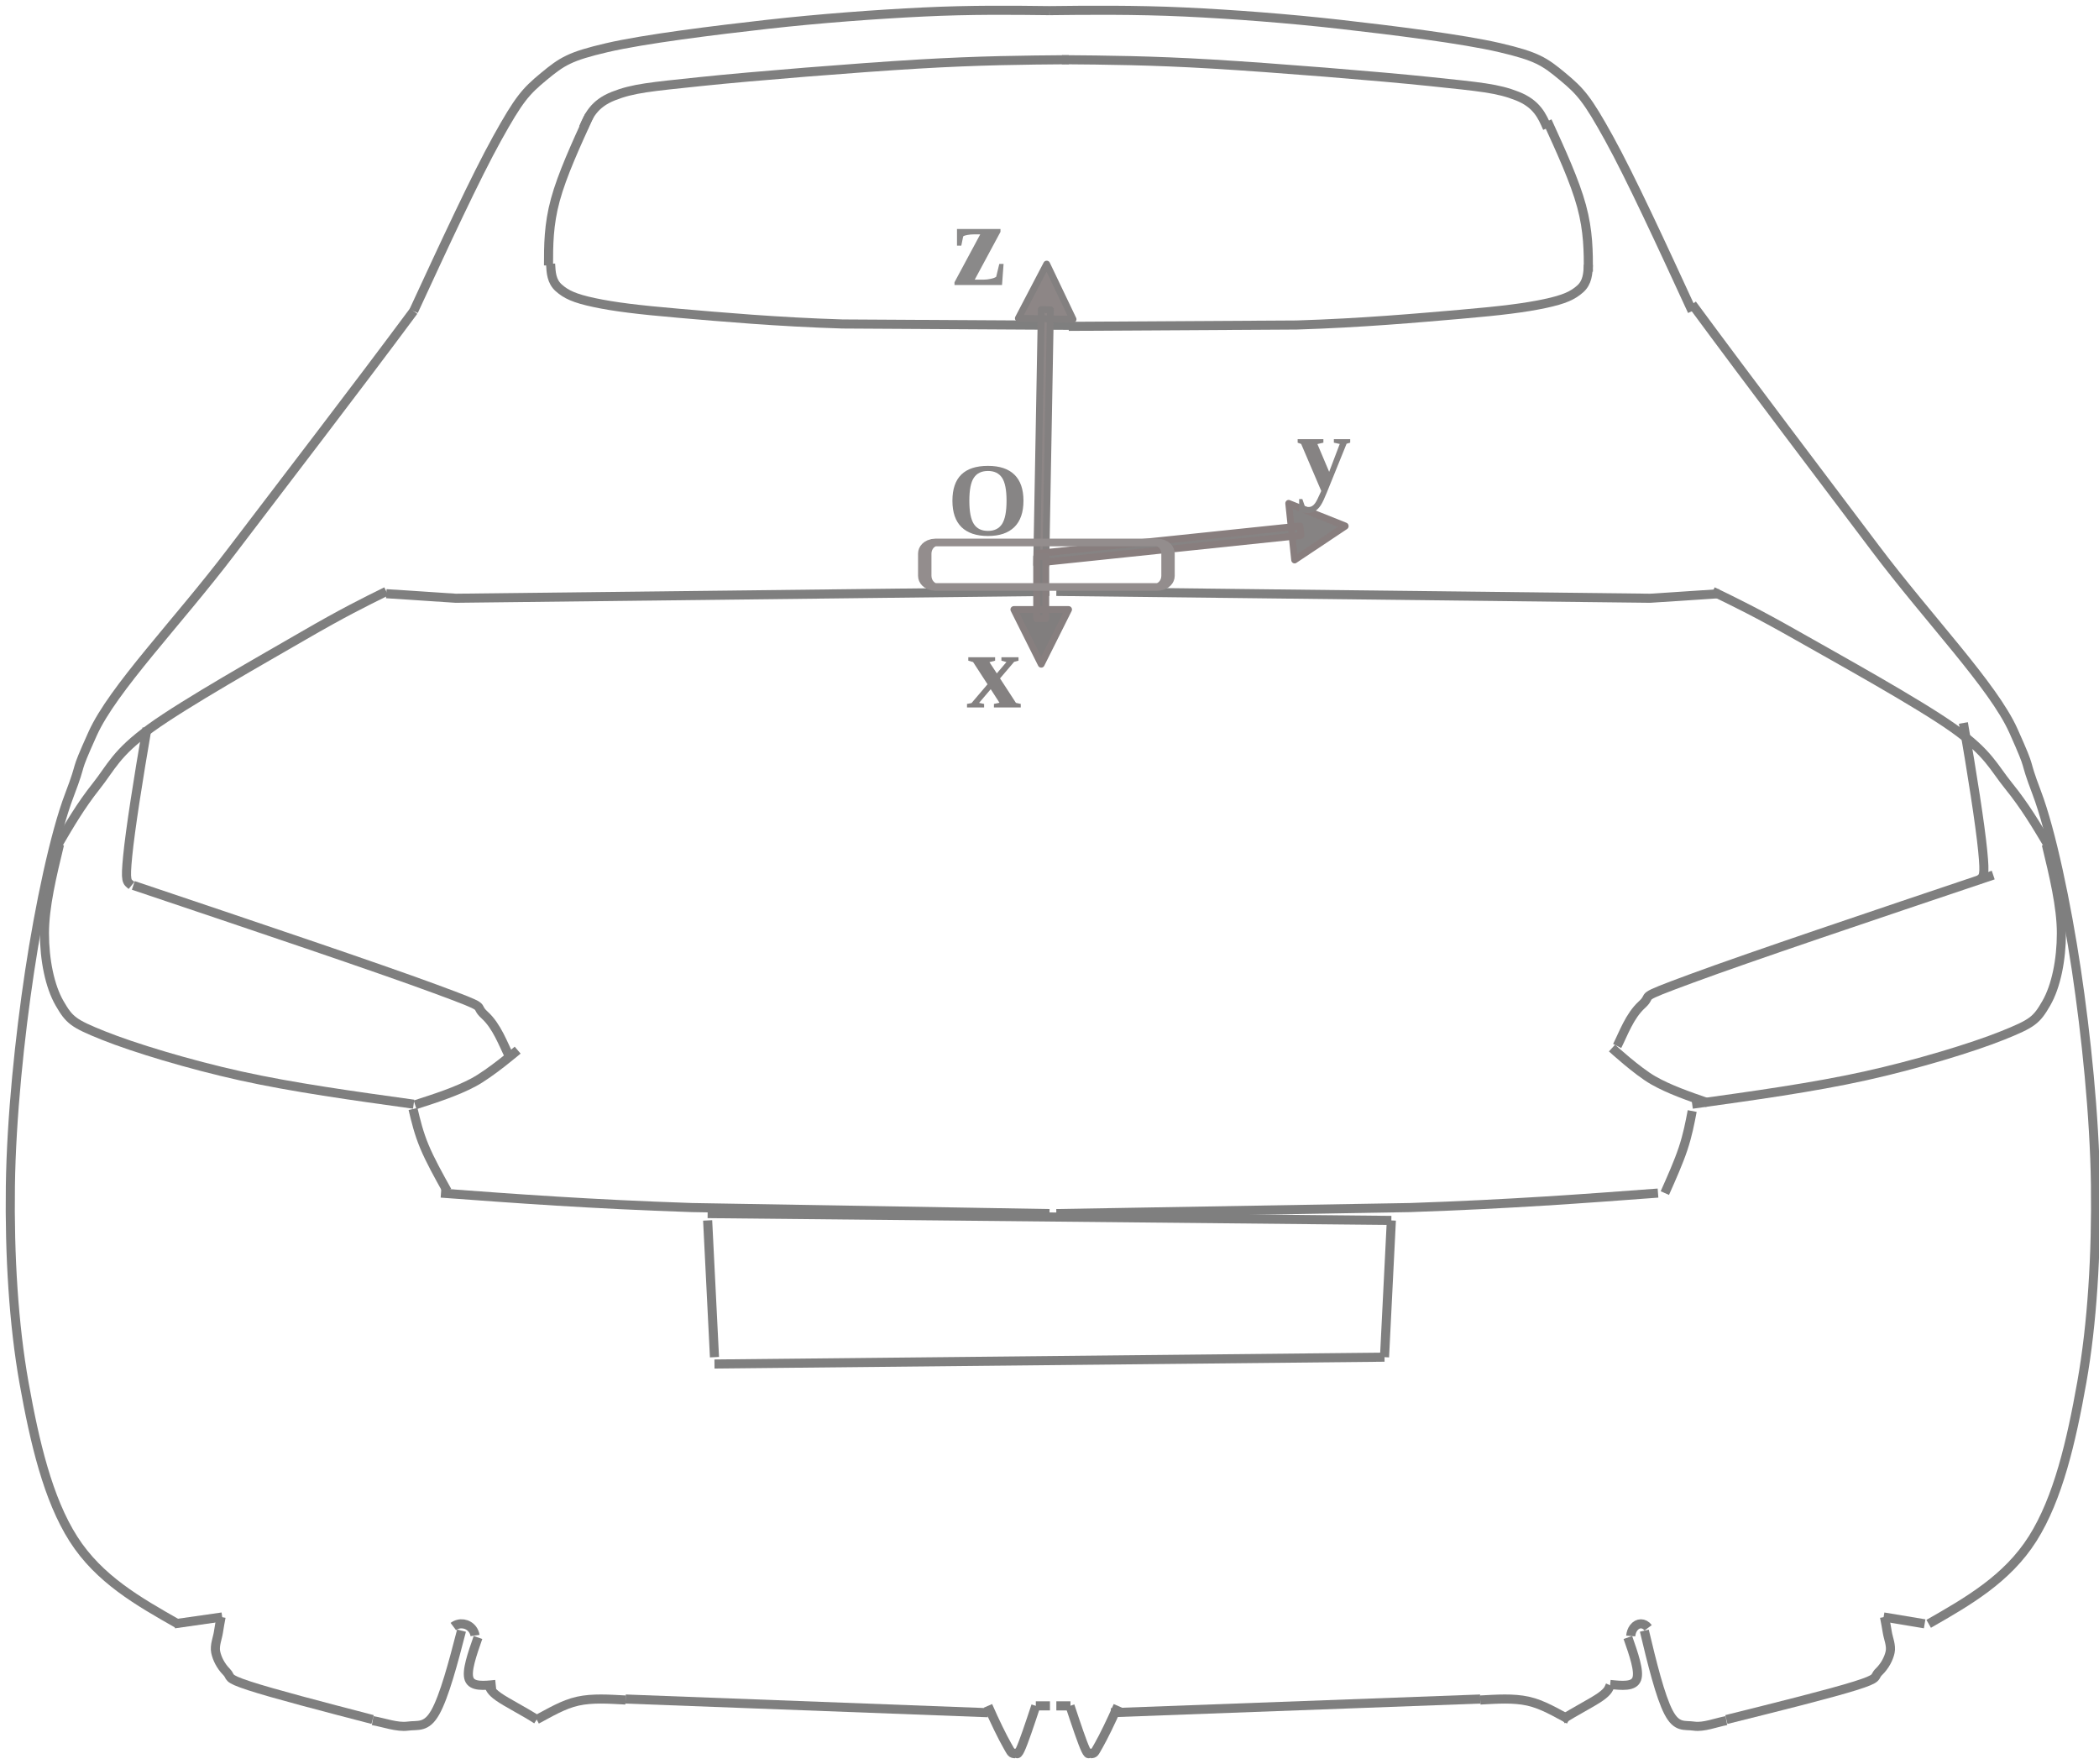
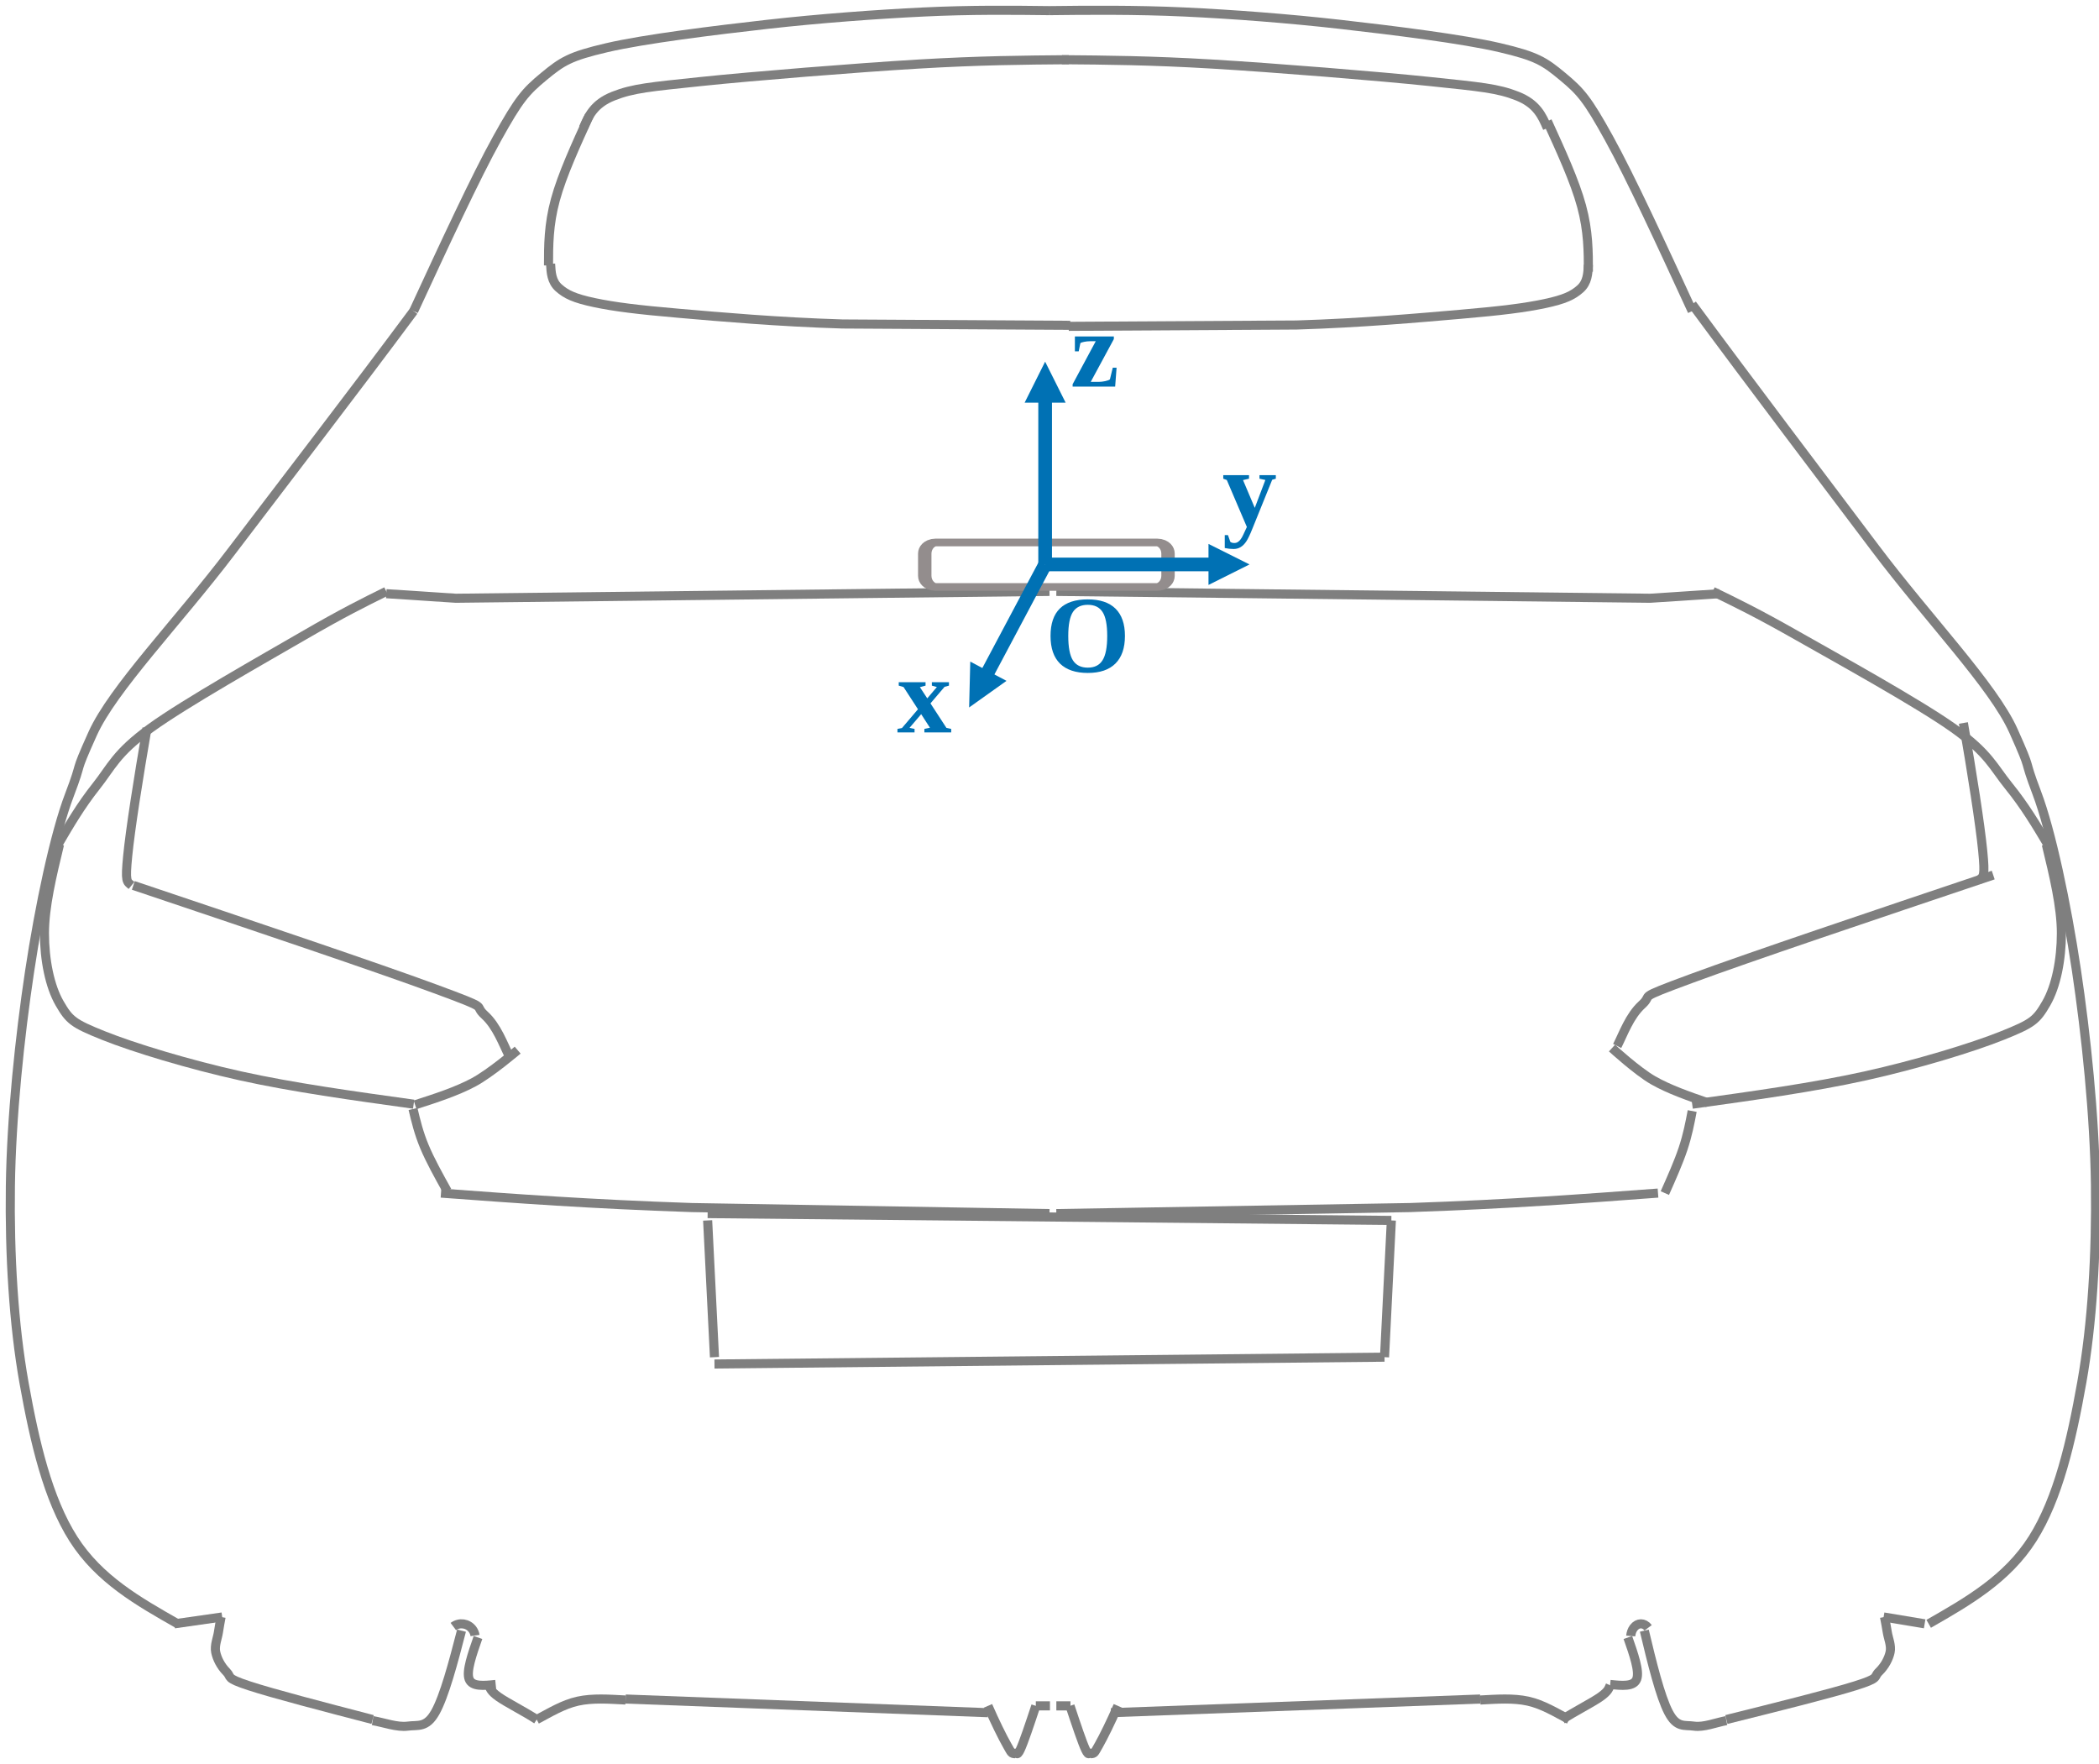
<svg xmlns="http://www.w3.org/2000/svg" width="100%" height="100%" viewBox="0 0 307 258" version="1.1" xml:space="preserve" style="fill-rule:evenodd;clip-rule:evenodd;stroke-miterlimit:8;">
  <g transform="matrix(1,0,0,1,-420,-247)">
    <path d="M445.994,484.5C440.243,481.233 434.491,477.967 430.747,472.1C427.002,466.233 425.062,457.9 423.524,449.3C421.986,440.7 421.384,430.533 421.518,420.5C421.652,410.467 422.889,398.633 424.327,389.1C425.764,379.567 428.005,368.9 430.145,363.3C432.285,357.7 430.613,360.833 433.555,354.3C436.498,347.767 445.994,338 453.818,327.7C461.642,317.4 471.74,304.3 480.5,292.5" style="fill:none;stroke:rgb(127,127,127);stroke-width:1.33px;" />
    <path d="M480.5,292.5C485.026,282.718 489.553,272.935 492.726,267.216C495.9,261.497 496.869,260.394 499.541,258.186C502.213,255.979 503.316,255.243 508.761,253.973C514.206,252.702 524.495,251.431 532.211,250.561C539.928,249.692 548.179,249.09 555.06,248.755C561.942,248.421 568.222,248.488 573.5,248.555" style="fill:none;stroke:rgb(127,127,127);stroke-width:1.33px;" />
    <g transform="matrix(1,0,0,1,3.02816,-28.919)">
      <path d="M573.5,323.5L540.188,323.304C530.646,323.011 522.301,322.261 516.251,321.739C510.2,321.217 506.809,320.793 503.883,320.174C500.958,319.554 499.761,318.967 498.697,318.022C497.633,317.076 497.567,315.788 497.5,314.5" style="fill:none;stroke:rgb(127,127,127);stroke-width:1.33px;" />
    </g>
    <g transform="matrix(1,0,0,1,2.72535,-29.6761)">
      <path d="M503.5,293.5C501.5,297.883 499.5,302.233 498.5,305.9C497.5,309.567 497.5,312.617 497.5,315.5" style="fill:none;stroke:rgb(127,127,127);stroke-width:1.33px;" />
    </g>
    <g transform="matrix(1,0,0,1,1.8169,-28.7676)">
      <path d="M503.5,294.5C504.267,292.727 505.033,290.954 507.9,289.819C510.767,288.684 513.267,288.472 520.7,287.692C528.133,286.911 543.533,285.67 552.5,285.138C561.467,284.607 567.983,284.553 574.5,284.5" style="fill:none;stroke:rgb(127,127,127);stroke-width:1.33px;" />
    </g>
    <path d="M445.5,484.5L452.5,483.5" style="fill:none;stroke:rgb(127,127,127);stroke-width:1.33px;" />
    <path d="M474.5,498.5C467.258,496.616 460.016,494.733 456.452,493.569C452.889,492.404 453.935,492.336 453.118,491.514C452.3,490.692 451.744,489.596 451.548,488.637C451.352,487.678 451.81,486.616 451.94,485.76C452.071,484.904 452.202,484.202 452.333,483.5" style="fill:none;stroke:rgb(127,127,127);stroke-width:1.33px;" />
    <path d="M487.5,485.5C486.292,490.189 484.978,495.114 483.664,497.441C482.35,499.769 481.142,499.263 479.615,499.465C478.088,499.667 476.152,498.942 474.5,498.655" style="fill:none;stroke:rgb(127,127,127);stroke-width:1.33px;" />
    <path d="M486.303,484.898C487.188,484.237 488.441,484.418 489.102,485.303C489.301,485.569 489.431,485.881 489.479,486.21" style="fill:none;stroke:rgb(127,127,127);stroke-width:1.33px;" />
    <path d="M489.91,486.5C489.047,488.969 488.183,491.438 488.615,492.583C489.047,493.727 490.773,493.547 492.5,493.368" style="fill:none;stroke:rgb(127,127,127);stroke-width:1.33px;" />
    <path d="M498.5,498.5C496.7,497.327 494.067,496 492.9,495.167C491.733,494.333 491.7,493.932 491.5,493.5" style="fill:none;stroke:rgb(127,127,127);stroke-width:1.33px;" />
    <path d="M498.5,498.5C500.343,497.533 502.348,496.286 504.515,495.81C506.682,495.334 509.075,495.516 511.5,495.642" style="fill:none;stroke:rgb(127,127,127);stroke-width:1.33px;" />
    <path d="M564.5,497.5L511.5,495.5" style="fill:none;stroke:rgb(127,127,127);stroke-width:1.33px;" />
    <path d="M564.5,496.5C565.5,498.799 566.633,501.098 567.3,502.265C567.967,503.431 567.9,503.466 568.5,503.5" style="fill:none;stroke:rgb(127,127,127);stroke-width:1.33px;" />
    <path d="M571.5,496.5C570.603,499.198 569.706,501.896 569.206,502.938C568.706,503.98 568.603,503.367 568.5,502.754" style="fill:none;stroke:rgb(127,127,127);stroke-width:1.33px;" />
    <path d="M571.5,496.5L573.567,496.5" style="fill:none;stroke:rgb(127,127,127);stroke-width:1.33px;" />
    <path d="M494.5,401.5C493.593,399.719 492.687,397.098 490.874,395.452C489.06,393.805 492.183,394.78 483.621,391.621C475.059,388.462 457.279,382.481 439.5,376.5" style="fill:none;stroke:rgb(127,127,127);stroke-width:1.33px;" />
    <path d="M439.242,376.5C438.537,375.927 438.302,376.009 438.678,372.175C439.054,368.342 440.23,360.855 441.5,353.5" style="fill:none;stroke:rgb(127,127,127);stroke-width:1.33px;" />
    <path d="M428.5,370.5C430.153,367.669 431.806,364.839 434.054,362.008C436.302,359.178 436.93,357.189 441.988,353.516C447.045,349.843 458.649,343.306 464.401,339.97C470.153,336.634 473.327,335.067 476.5,333.5" style="fill:none;stroke:rgb(127,127,127);stroke-width:1.33px;" />
    <path d="M476.5,333.833L486.658,334.5L573.5,333.5" style="fill:none;stroke:rgb(127,127,127);stroke-width:1.33px;" />
    <path d="M428.708,370.5C427.604,375.061 426.5,379.623 426.5,383.495C426.5,387.367 427.27,391.239 428.708,393.733C430.147,396.227 430.716,396.687 435.132,398.459C439.548,400.231 447.645,402.692 455.206,404.365C462.768,406.039 471.634,407.27 480.5,408.5" style="fill:none;stroke:rgb(127,127,127);stroke-width:1.33px;" />
    <g transform="matrix(1,0,0,1,1.21127,-0.908451)">
      <path d="M479.5,409.5C482.521,408.526 485.542,407.551 488.042,406.218C490.542,404.885 494.5,401.5 494.5,401.5" style="fill:none;stroke:rgb(127,127,127);stroke-width:1.33px;" />
    </g>
    <path d="M573.5,424.5L521.182,423.618C506.349,423.118 495.425,422.309 484.5,421.5" style="fill:none;stroke:rgb(127,127,127);stroke-width:1.33px;" />
    <g transform="matrix(1,0,0,1,0.908458,-0.302826)">
      <path d="M484.5,421.5C483.25,419.254 482,417.008 481.167,415.008C480.333,413.008 479.917,411.254 479.5,409.5" style="fill:none;stroke:rgb(127,127,127);stroke-width:1.33px;" />
    </g>
    <g transform="matrix(-1,-8.74228e-08,-8.74228e-08,1,726.5,291.5)">
      <path d="M24.411,193C18.679,189.723 12.947,186.446 9.215,180.561C5.483,174.676 3.55,166.317 2.017,157.69C0.484,149.063 -0.115,138.865 0.018,128.8C0.151,118.736 1.384,106.866 2.817,97.303C4.25,87.739 6.483,77.04 8.615,71.422C10.748,65.805 9.082,68.948 12.014,62.394C14.947,55.84 24.377,46.11 32.208,35.711C40.039,25.312 50.269,11.837 59,0" style="fill:none;stroke:rgb(127,127,127);stroke-width:1.33px;" />
    </g>
    <g transform="matrix(-1,-8.74228e-08,-8.74228e-08,1,667.5,248.5)">
      <path d="M0,44C4.507,34.218 9.014,24.435 12.174,18.716C15.334,12.998 16.299,11.894 18.96,9.686C21.621,7.479 22.718,6.743 28.14,5.472C33.562,4.202 43.807,2.931 51.49,2.061C59.174,1.192 67.157,0.59 74.242,0.255C81.327,-0.079 88.745,-0.012 94,0.055" style="fill:none;stroke:rgb(127,127,127);stroke-width:1.33px;" />
    </g>
    <g transform="matrix(-1,-8.74228e-08,-8.74228e-08,1,652.317,285.732)">
      <path d="M76,9L42.688,8.804C33.146,8.511 24.801,7.761 18.751,7.239C12.7,6.717 9.309,6.293 6.383,5.674C3.458,5.054 2.261,4.467 1.197,3.522C0.133,2.576 0.066,1.288 0,0" style="fill:none;stroke:rgb(127,127,127);stroke-width:1.33px;" />
    </g>
    <g transform="matrix(-1,-8.74228e-08,-8.74228e-08,1,652.317,264.732)">
      <path d="M6,0C4,4.383 2,8.733 1,12.4C0,16.067 0,19.117 0,22" style="fill:none;stroke:rgb(127,127,127);stroke-width:1.33px;" />
    </g>
    <g transform="matrix(-1,-8.74228e-08,-8.74228e-08,1,646.317,255.732)">
      <path d="M0,10C0.767,8.227 1.533,6.454 4.4,5.319C7.267,4.184 9.767,3.972 17.2,3.191C24.633,2.411 40.033,1.17 49,0.638C57.967,0.106 64.483,0.053 71,0" style="fill:none;stroke:rgb(127,127,127);stroke-width:1.33px;" />
    </g>
    <g transform="matrix(-1,-8.74228e-08,-8.74228e-08,1,701.5,483.5)">
      <path d="M0,1L6,0" style="fill:none;stroke:rgb(127,127,127);stroke-width:1.33px;" />
    </g>
    <g transform="matrix(-1,-8.74228e-08,-8.74228e-08,1,696.5,483.5)">
      <path d="M24,15C16.443,13.116 8.886,11.233 5.168,10.069C1.449,8.904 2.541,8.836 1.688,8.014C0.835,7.192 0.255,6.096 0.05,5.137C-0.155,4.178 0.323,3.116 0.46,2.26C0.596,1.404 0.733,0.702 0.869,0" style="fill:none;stroke:rgb(127,127,127);stroke-width:1.33px;" />
    </g>
    <g transform="matrix(-1,-8.74228e-08,-8.74228e-08,1,672.5,485.5)">
      <path d="M12,0C10.885,4.689 9.672,9.614 8.459,11.941C7.246,14.269 6.131,13.762 4.721,13.965C3.312,14.167 1.525,13.442 0,13.155" style="fill:none;stroke:rgb(127,127,127);stroke-width:1.33px;" />
    </g>
    <g transform="matrix(-1,-8.74228e-08,-8.74228e-08,1,661.5,484.5)">
      <path d="M0.441,0.583C1.028,-0.196 1.978,-0.194 2.563,0.588C2.803,0.91 2.954,1.331 2.991,1.782" style="fill:none;stroke:rgb(127,127,127);stroke-width:1.33px;" />
    </g>
    <g transform="matrix(-1,-8.74228e-08,-8.74228e-08,1,659.5,486.5)">
      <path d="M1.41,0C0.546,2.469 -0.317,4.938 0.115,6.083C0.546,7.227 2.273,7.047 4,6.868" style="fill:none;stroke:rgb(127,127,127);stroke-width:1.33px;" />
    </g>
    <g transform="matrix(-1,-8.74228e-08,-8.74228e-08,1,655.5,493.5)">
      <path d="M7,5C5.2,3.827 2.567,2.5 1.4,1.667C0.233,0.833 0.2,0.432 0,0" style="fill:none;stroke:rgb(127,127,127);stroke-width:1.33px;" />
    </g>
    <g transform="matrix(-1,-8.74228e-08,-8.74228e-08,1,649.5,495.5)">
      <path d="M0,3C1.843,2.033 3.848,0.786 6.015,0.31C8.182,-0.166 10.575,0.016 13,0.142" style="fill:none;stroke:rgb(127,127,127);stroke-width:1.33px;" />
    </g>
    <g transform="matrix(-1,-8.74228e-08,-8.74228e-08,1,636.5,495.5)">
      <path d="M54,2L0,0" style="fill:none;stroke:rgb(127,127,127);stroke-width:1.33px;" />
    </g>
    <g transform="matrix(-1,-8.74228e-08,-8.74228e-08,1,583.5,496.5)">
      <path d="M0,0C1,2.299 2.133,4.598 2.8,5.765C3.467,6.931 3.4,6.966 4,7" style="fill:none;stroke:rgb(127,127,127);stroke-width:1.33px;" />
    </g>
    <g transform="matrix(-1,-8.74228e-08,-8.74228e-08,1,579.5,496.5)">
      <path d="M3,0C2.103,2.698 1.206,5.395 0.706,6.438C0.206,7.48 0.103,6.867 0,6.254" style="fill:none;stroke:rgb(127,127,127);stroke-width:1.33px;" />
    </g>
    <g transform="matrix(-1,-8.74228e-08,-8.74228e-08,1,576.567,496.5)">
      <path d="M0,0L2.067,0" style="fill:none;stroke:rgb(127,127,127);stroke-width:1.33px;" />
    </g>
    <g transform="matrix(-1,-8.74228e-08,-8.74228e-08,1,711.528,374.986)">
      <path d="M55,25C54.093,23.219 53.187,20.598 51.374,18.952C49.56,17.305 52.683,18.28 44.121,15.121C35.559,11.962 17.779,5.981 0,0" style="fill:none;stroke:rgb(127,127,127);stroke-width:1.33px;" />
    </g>
    <g transform="matrix(-1,-8.74228e-08,-8.74228e-08,1,710.166,352.743)">
      <path d="M0.742,23C0.037,22.427 -0.198,22.509 0.178,18.675C0.554,14.842 1.73,7.355 3,0" style="fill:none;stroke:rgb(127,127,127);stroke-width:1.33px;" />
    </g>
    <g transform="matrix(-1,-8.74228e-08,-8.74228e-08,1,719.5,333.5)">
      <path d="M0,37C1.687,34.169 3.375,31.339 5.669,28.508C7.964,25.678 8.605,23.689 13.769,20.016C18.932,16.343 30.777,9.806 36.649,6.47C42.521,3.134 45.76,1.567 49,0" style="fill:none;stroke:rgb(127,127,127);stroke-width:1.33px;" />
    </g>
    <g transform="matrix(-1,-8.74228e-08,-8.74228e-08,1,671.5,333.5)">
      <path d="M0,0.333L10.158,1L97,0" style="fill:none;stroke:rgb(127,127,127);stroke-width:1.33px;" />
    </g>
    <g transform="matrix(-1,-8.74228e-08,-8.74228e-08,1,721.5,370.5)">
      <path d="M2.208,0C1.104,4.561 0,9.123 0,12.995C0,16.867 0.77,20.739 2.208,23.233C3.647,25.727 4.216,26.187 8.632,27.959C13.048,29.731 21.145,32.192 28.706,33.865C36.268,35.539 45.134,36.77 54,38" style="fill:none;stroke:rgb(127,127,127);stroke-width:1.33px;" />
    </g>
    <g transform="matrix(-1,-8.74228e-08,-8.74228e-08,1,669.771,400.289)">
      <path d="M0,8C2.819,7.026 5.639,6.051 7.972,4.718C10.306,3.385 14,0 14,0" style="fill:none;stroke:rgb(127,127,127);stroke-width:1.33px;" />
    </g>
    <g transform="matrix(-1,-8.74228e-08,-8.74228e-08,1,662.5,421.5)">
      <path d="M88,3L36.27,2.118C21.604,1.618 10.802,0.809 0,0" style="fill:none;stroke:rgb(127,127,127);stroke-width:1.33px;" />
    </g>
    <g transform="matrix(-1,-8.74228e-08,-8.74228e-08,1,667.5,409.5)">
      <path d="M4,12C3,9.754 2,7.508 1.333,5.508C0.667,3.508 0.333,1.754 0,0" style="fill:none;stroke:rgb(127,127,127);stroke-width:1.33px;" />
    </g>
    <path d="M523.5,424.5L623.5,425.5" style="fill:none;stroke:rgb(127,127,127);stroke-width:1.33px;" />
    <path d="M524.5,446.5L622.5,445.5" style="fill:none;stroke:rgb(127,127,127);stroke-width:1.33px;" />
    <path d="M622.5,445.5L623.5,425.5" style="fill:none;stroke:rgb(127,127,127);stroke-width:1.33px;" />
    <path d="M524.5,445.5L523.5,425.5" style="fill:none;stroke:rgb(127,127,127);stroke-width:1.33px;" />
-     <g transform="matrix(1,0,0,-1,572.289,329.627)">
-       <path d="M0.667,-0.012L1.345,37.322L0.012,37.347L-0.667,0.012L0.667,-0.012ZM4.654,35.929L0.8,44L-3.345,36.074L4.654,35.929Z" style="fill:rgb(141,134,134);fill-rule:nonzero;stroke:rgb(131,128,128);stroke-width:1px;stroke-linejoin:round;stroke-miterlimit:2;" />
-     </g>
-     <g transform="matrix(0.981442,-0.102652,0.107964,1.03222,-28.5303,39.2486)">
-       <path d="M574.5,336.833L613.7,336.833L613.7,338.167L574.5,338.167L574.5,336.833ZM612.367,333.5L620.367,337.5L612.367,341.5L612.367,333.5Z" style="fill:rgb(134,131,131);fill-rule:nonzero;stroke:rgb(136,126,126);stroke-width:0.99px;stroke-linejoin:round;stroke-miterlimit:2;" />
-     </g>
-     <g transform="matrix(1,0,0,1,-1.21126,-9.08452)">
-       <path d="M574.167,337.5L574.167,346.567L572.833,346.567L572.833,337.5L574.167,337.5ZM577.5,345.233L573.5,353.233L569.5,345.233L577.5,345.233Z" style="fill:rgb(129,126,126);fill-rule:nonzero;stroke:rgb(135,127,127);stroke-width:1px;stroke-linejoin:round;stroke-miterlimit:2;" />
-     </g>
-     <g transform="matrix(0.954117,0,0,0.954117,558.556,325.246)">
-       <text x="0px" y="0px" style="font-family:'TimesNewRomanPS-BoldMT', 'Times New Roman', serif;font-weight:700;font-size:16px;fill:rgb(135,133,133);">O</text>
-     </g>
-     <g transform="matrix(1,0,0,1,609.638,318.574)">
-       <text x="0px" y="0px" style="font-family:'TimesNewRomanPS-BoldMT', 'Times New Roman', serif;font-weight:700;font-size:16px;fill:rgb(134,131,131);">y</text>
-     </g>
-     <g transform="matrix(1.11514,0,0,1.11514,559.256,288.684)">
-       <text x="0px" y="0px" style="font-family:'TimesNewRomanPS-BoldMT', 'Times New Roman', serif;font-weight:700;font-size:16px;fill:rgb(138,137,137);">z</text>
-     </g>
-     <g transform="matrix(1,0,0,1,561.373,350.473)">
-       <text x="0px" y="0px" style="font-family:'TimesNewRomanPS-BoldMT', 'Times New Roman', serif;font-weight:700;font-size:16px;fill:rgb(132,129,129);">x</text>
-     </g>
    <g transform="matrix(1,0,0,0.573333,420,283.629)">
      <path d="M170.836,77.332C170.836,75.765 170.107,74.493 169.209,74.493L136.883,74.493C135.985,74.493 135.255,75.765 135.255,77.332L135.255,83.01C135.255,84.577 135.985,85.849 136.883,85.849L169.209,85.849C170.107,85.849 170.836,84.577 170.836,83.01L170.836,77.332Z" style="fill:none;stroke:rgb(147,141,141);stroke-width:1.96px;stroke-linecap:round;stroke-linejoin:round;stroke-miterlimit:1.5;" />
    </g>
+     <g id="Coordinate-system" transform="matrix(1,0,0,1,-257.999,-19.7162)">
+       <g id="arrow-blue" transform="matrix(-0.843561,2.22346e-21,-2.24993e-21,1,1642,-184.346)">
+         <g transform="matrix(-1.18545,2.6358e-21,-2.66718e-21,1,1142.77,451.062)">
+           <path d="M147.205,99.583L141.74,103.473L141.907,96.767L147.205,99.583Z" style="fill:rgb(0,113,180);" />
+           <path d="M152.857,82.555C152.857,82.555 147.242,93.121 143.993,99.234" style="fill:none;stroke:rgb(0,113,180);stroke-width:2px;stroke-linejoin:round;stroke-miterlimit:1.5;" />
+         </g>
+       </g>
+       <g id="arrow-blue1" transform="matrix(-0.843561,2.22346e-21,-2.24993e-21,1,1642,-184.346)">
+         <g transform="matrix(-1.18545,2.6358e-21,-2.66718e-21,1,1142.77,451.062)">
+           <path d="M149.857,58.896L152.857,52.896L155.857,58.896L149.857,58.896Z" style="fill:rgb(0,113,180);" />
+           <path d="M152.857,82.555L152.857,57.696" style="fill:none;stroke:rgb(0,113,180);stroke-width:2px;stroke-linejoin:round;stroke-miterlimit:1.5;" />
+         </g>
+       </g>
+       <g id="arrow-blue2" transform="matrix(-0.843561,2.22346e-21,-2.24993e-21,1,1642,-184.346)">
+         <g transform="matrix(-1.18545,2.6358e-21,-2.66718e-21,1,1142.77,451.062)">
+           <path d="M176.75,79.555L182.75,82.555L176.75,85.555L176.75,79.555Z" style="fill:rgb(0,113,180);" />
+           <path d="M152.857,82.555L177.95,82.555" style="fill:none;stroke:rgb(0,113,180);stroke-width:2px;stroke-linejoin:round;stroke-miterlimit:1.5;" />
+         </g>
+       </g>
+       <g transform="matrix(1,0,0,1,809.199,373.842)">
+         <text x="0px" y="0px" style="font-family:'TimesNewRomanPS-BoldMT', 'Times New Roman';font-weight:700;font-size:16px;fill:rgb(0,113,180);">x</text>
+       </g>
+       <g transform="matrix(1.11514,0,0,1.11514,834.568,323.264)">
+         <text x="0px" y="0px" style="font-family:'TimesNewRomanPS-BoldMT', 'Times New Roman';font-weight:700;font-size:14.348px;fill:rgb(0,113,180);">z</text>
+       </g>
+       <g transform="matrix(1,0,0,1,856.757,343.559)">
+         <text x="0px" y="0px" style="font-family:'TimesNewRomanPS-BoldMT', 'Times New Roman';font-weight:700;font-size:16px;fill:rgb(0,113,180);">y</text>
+       </g>
+       <g transform="matrix(1.12889,0,0,1.12889,830.874,364.983)">
+         <text x="0px" y="0px" style="font-family:'TimesNewRomanPS-BoldMT', 'Times New Roman';font-weight:700;font-size:14.173px;fill:rgb(0,113,180);">O</text>
+       </g>
+     </g>
  </g>
</svg>
